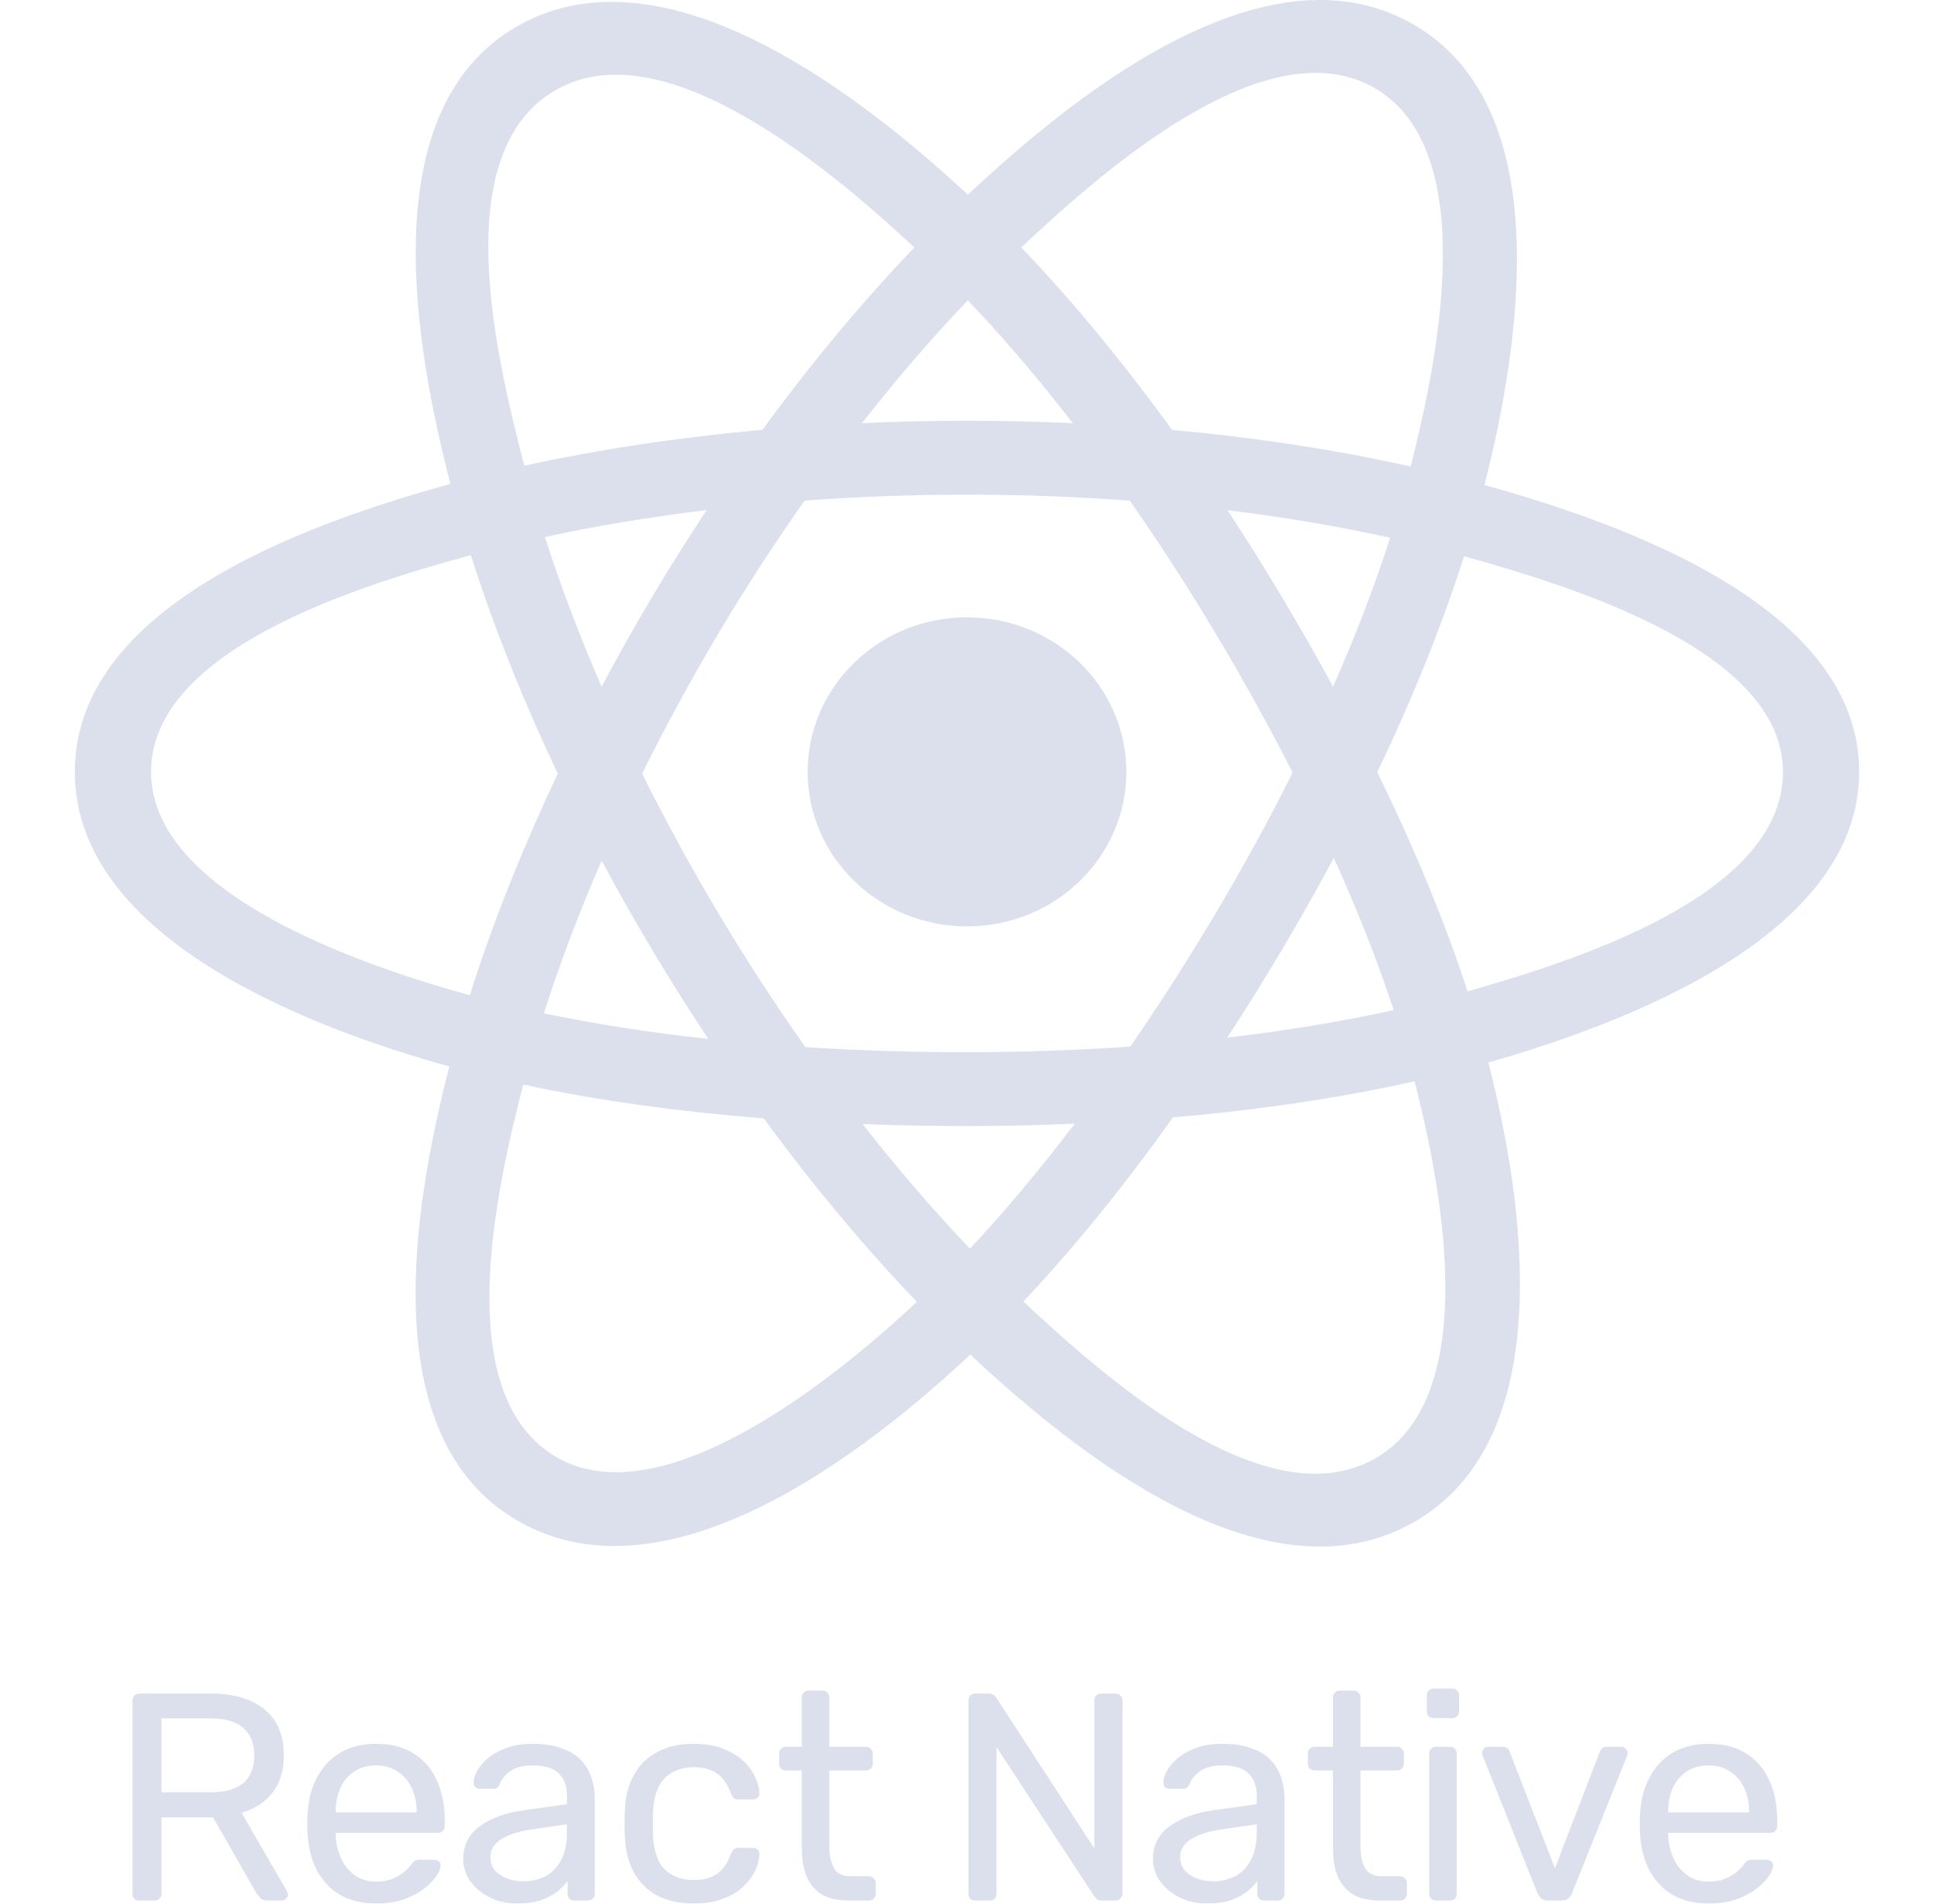
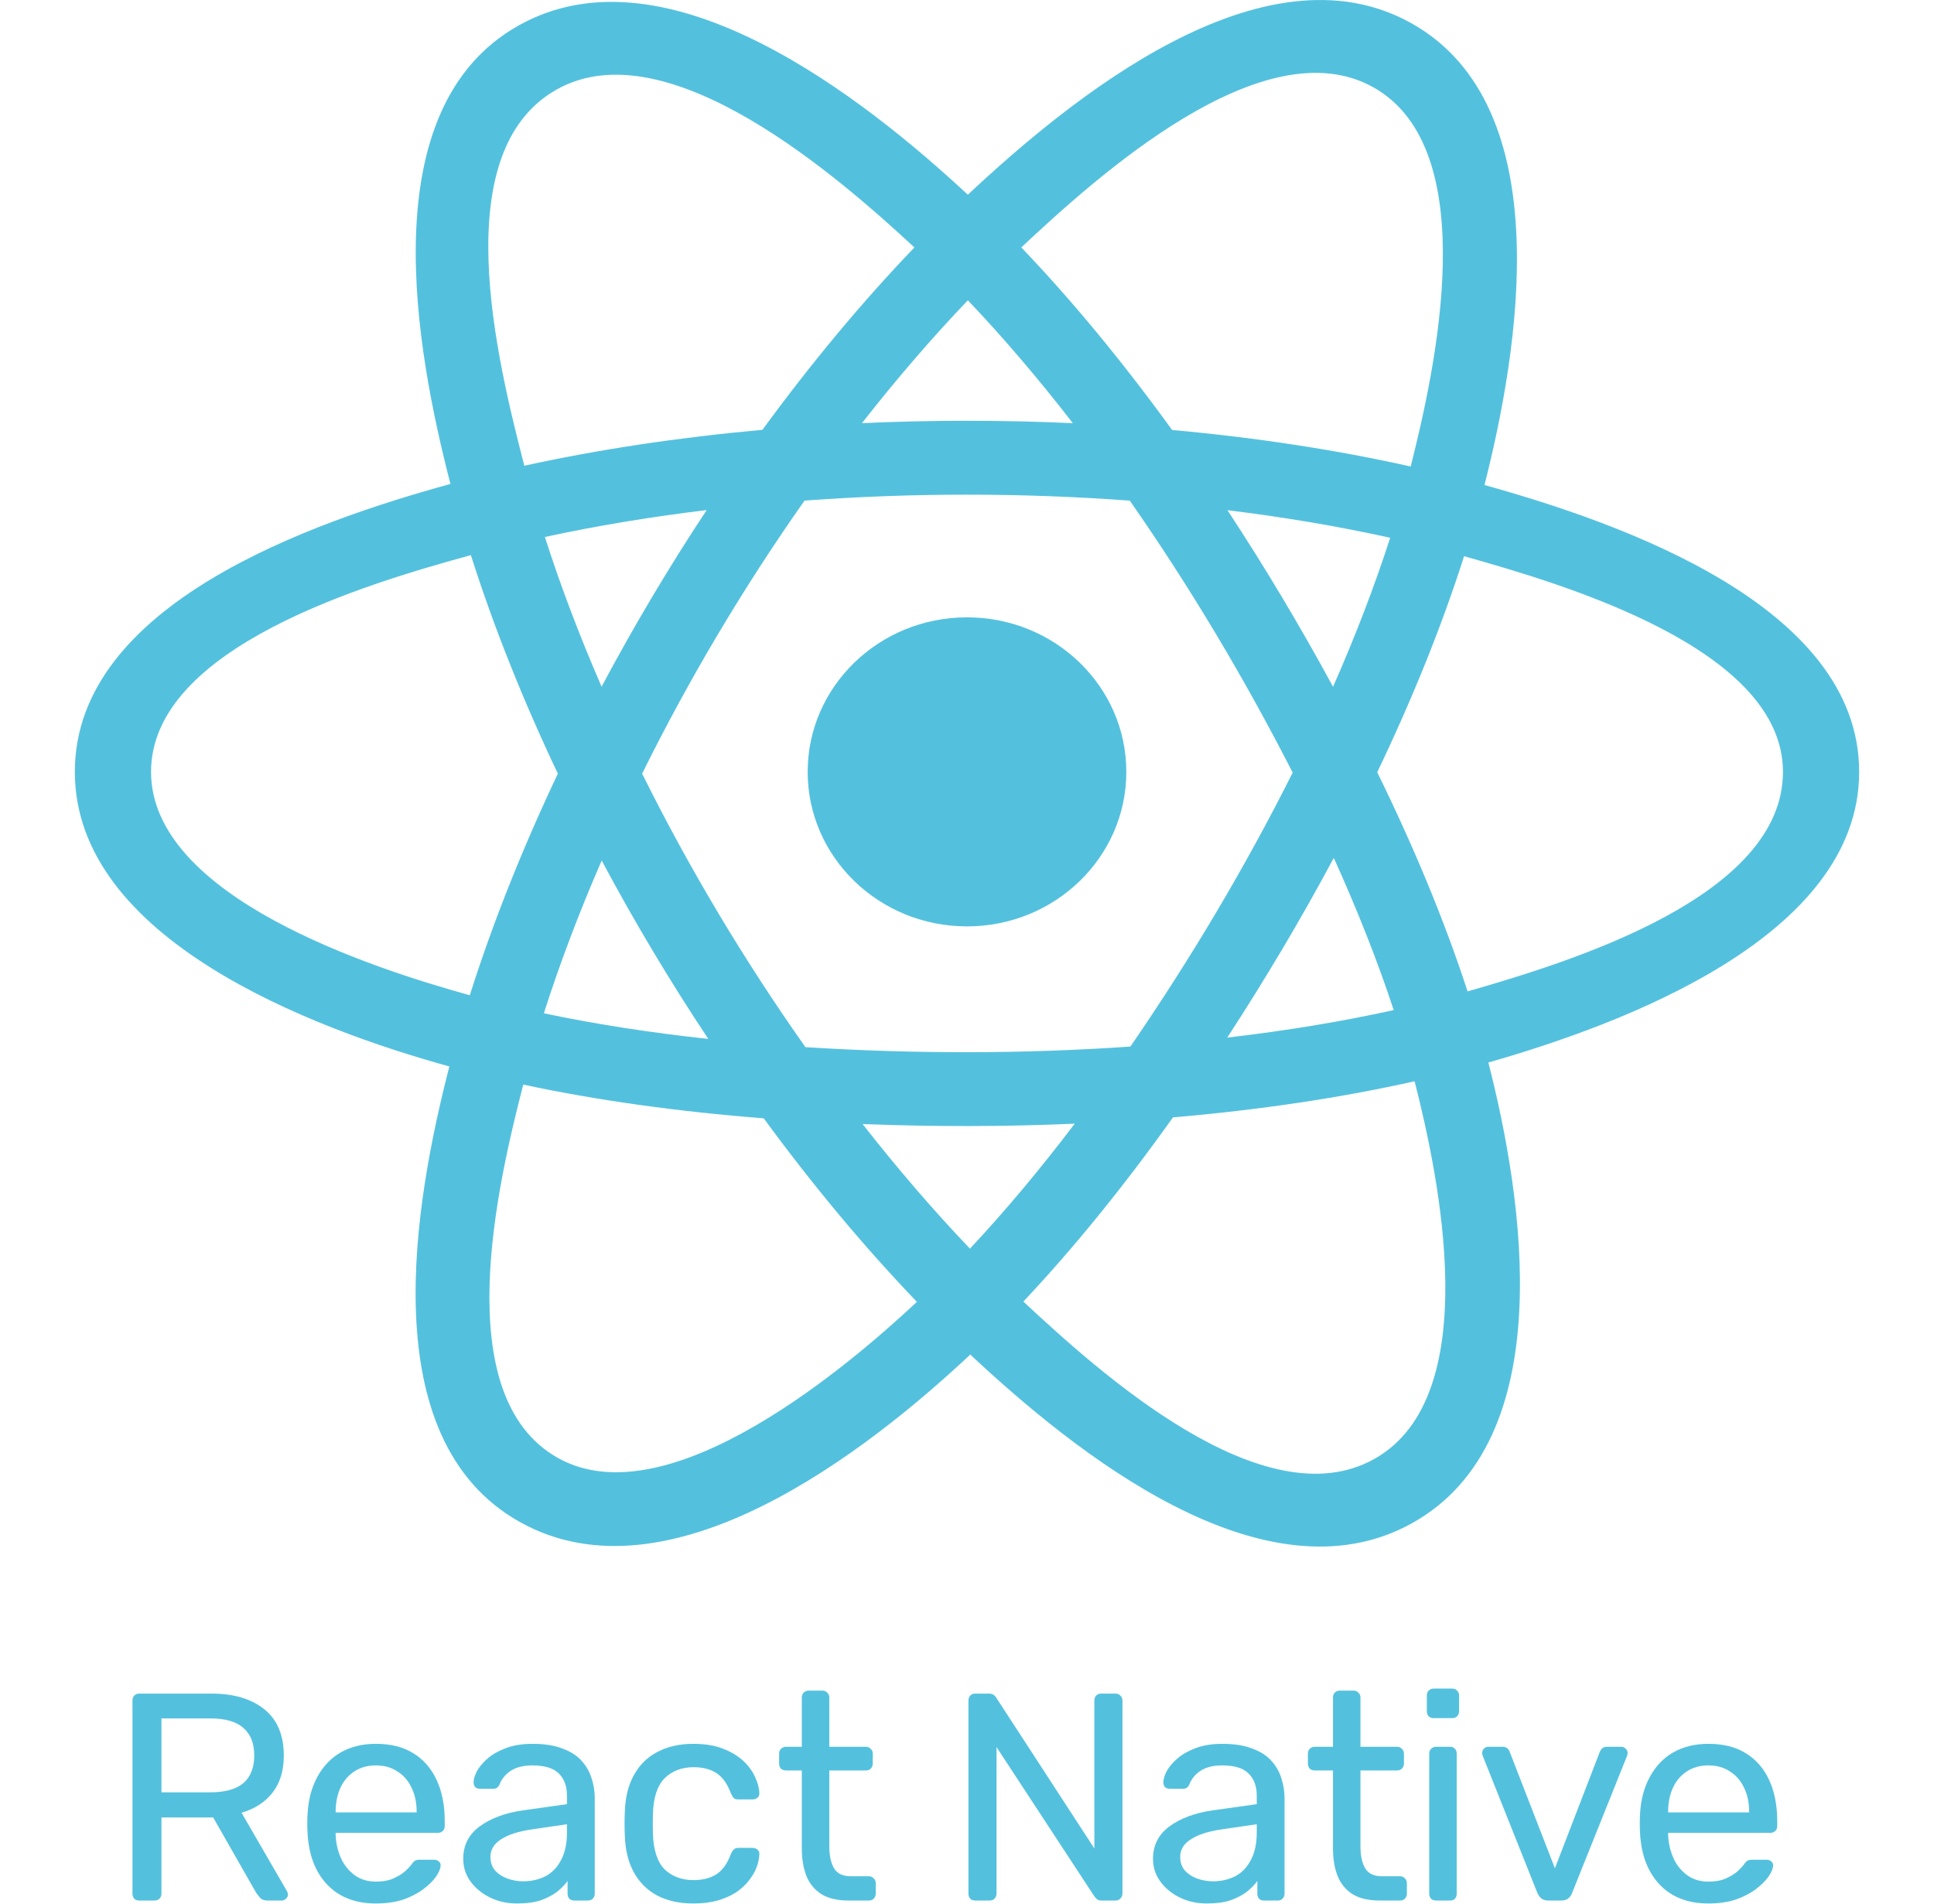
<svg xmlns="http://www.w3.org/2000/svg" width="63" height="62" viewBox="0 0 63 62" fill="none">
-   <path d="M36.69 25.141C36.69 22.362 34.367 20.108 31.5 20.108C28.634 20.108 26.31 22.362 26.31 25.141C26.31 27.92 28.634 30.174 31.5 30.174C34.367 30.174 36.69 27.92 36.69 25.141Z" fill="#DCDFEC" />
-   <path fill-rule="evenodd" clip-rule="evenodd" d="M48.357 15.798C49.453 11.479 50.831 3.471 45.974 0.756C41.14 -1.947 34.849 3.233 31.527 6.342C28.215 3.264 21.747 -1.894 16.894 0.83C12.062 3.542 13.552 11.417 14.673 15.763C10.165 17.004 2.438 19.678 2.438 25.141C2.438 30.588 10.157 33.497 14.638 34.737C13.513 39.107 12.098 46.87 16.936 49.576C21.807 52.299 28.255 47.264 31.607 44.121C34.95 47.249 41.181 52.316 46.016 49.603C50.867 46.88 49.603 38.979 48.483 34.608C52.827 33.366 60.562 30.52 60.562 25.141C60.562 19.73 52.794 17.035 48.357 15.798ZM47.806 32.292C47.071 30.034 46.078 27.633 44.863 25.153C46.023 22.731 46.977 20.361 47.692 18.117C50.944 19.032 58.08 21.121 58.08 25.141C58.08 29.198 51.233 31.308 47.806 32.292ZM44.772 47.519C41.164 49.544 35.805 44.697 33.336 42.394C34.974 40.657 36.611 38.638 38.209 36.396C41.019 36.154 43.673 35.759 46.081 35.219C46.87 38.311 48.395 45.485 44.772 47.519ZM18.177 47.49C14.569 45.473 16.218 38.546 17.045 35.327C19.426 35.838 22.062 36.205 24.878 36.426C26.486 38.621 28.171 40.637 29.868 42.404C27.771 44.37 21.802 49.517 18.177 47.49ZM4.92 25.141C4.92 21.068 12.013 18.994 15.339 18.082C16.067 20.376 17.021 22.774 18.172 25.199C17.006 27.661 16.038 30.097 15.304 32.418C12.132 31.538 4.92 29.216 4.92 25.141ZM18.138 2.913C21.761 0.88 27.382 5.832 29.787 8.06C28.099 9.818 26.43 11.82 24.836 14.001C22.102 14.247 19.485 14.642 17.079 15.17C16.177 11.665 14.52 4.944 18.138 2.913ZM39.985 16.618C41.84 16.845 43.616 17.147 45.285 17.516C44.784 19.073 44.16 20.701 43.424 22.369C42.358 20.408 41.214 18.487 39.985 16.618ZM31.528 9.781C32.673 10.984 33.82 12.327 34.948 13.784C32.66 13.679 30.367 13.679 28.078 13.783C29.208 12.339 30.364 10.998 31.528 9.781ZM19.597 22.367C18.874 20.704 18.255 19.07 17.75 17.491C19.408 17.131 21.177 16.837 23.02 16.614C21.787 18.478 20.644 20.399 19.597 22.367ZM23.073 33.84C21.169 33.634 19.374 33.355 17.716 33.005C18.229 31.398 18.861 29.728 19.6 28.029C20.662 30.018 21.821 31.958 23.073 33.84ZM31.596 40.671C30.42 39.44 29.246 38.078 28.099 36.613C30.401 36.701 32.707 36.701 35.009 36.601C33.877 38.093 32.734 39.457 31.596 40.671ZM43.448 27.943C44.225 29.66 44.88 31.321 45.4 32.901C43.715 33.273 41.895 33.574 39.978 33.797C41.217 31.893 42.379 29.941 43.448 27.943ZM36.823 34.089C33.302 34.332 29.759 34.33 26.237 34.108C24.236 31.274 22.455 28.293 20.917 25.199C22.447 22.11 24.216 19.136 26.207 16.306C29.732 16.047 33.278 16.047 36.803 16.307C38.777 19.137 40.543 22.104 42.109 25.165C40.562 28.251 38.784 31.232 36.823 34.089ZM44.734 2.842C48.357 4.868 46.744 12.065 45.953 15.195C43.541 14.655 40.923 14.254 38.181 14.005C36.584 11.8 34.929 9.794 33.268 8.059C35.703 5.782 41.145 0.835 44.734 2.842Z" fill="#DCDFEC" />
-   <path d="M4.537 61.904C4.466 61.904 4.412 61.885 4.373 61.846C4.335 61.801 4.315 61.746 4.315 61.682V55.395C4.315 55.324 4.335 55.27 4.373 55.231C4.412 55.186 4.466 55.164 4.537 55.164H6.886C7.612 55.164 8.186 55.334 8.61 55.674C9.034 56.014 9.245 56.518 9.245 57.186C9.245 57.68 9.12 58.084 8.87 58.399C8.626 58.707 8.292 58.922 7.868 59.044L9.351 61.605C9.371 61.644 9.38 61.679 9.38 61.711C9.38 61.763 9.358 61.807 9.313 61.846C9.274 61.885 9.229 61.904 9.178 61.904H8.716C8.607 61.904 8.526 61.875 8.475 61.817C8.424 61.759 8.379 61.702 8.34 61.644L6.944 59.198H5.259V61.682C5.259 61.746 5.237 61.801 5.192 61.846C5.153 61.885 5.099 61.904 5.028 61.904H4.537ZM5.259 58.38H6.848C7.329 58.38 7.689 58.28 7.926 58.081C8.164 57.876 8.282 57.574 8.282 57.176C8.282 56.785 8.164 56.486 7.926 56.281C7.695 56.075 7.336 55.972 6.848 55.972H5.259V58.38Z" fill="#DCDFEC" />
-   <path d="M12.244 62C11.583 62 11.056 61.798 10.665 61.393C10.273 60.983 10.058 60.424 10.02 59.718C10.013 59.635 10.01 59.529 10.01 59.4C10.01 59.266 10.013 59.156 10.02 59.073C10.045 58.617 10.151 58.219 10.337 57.879C10.524 57.532 10.777 57.266 11.098 57.08C11.425 56.894 11.807 56.8 12.244 56.8C12.732 56.8 13.139 56.903 13.467 57.109C13.8 57.314 14.054 57.606 14.227 57.985C14.401 58.364 14.487 58.806 14.487 59.314V59.477C14.487 59.548 14.465 59.602 14.42 59.641C14.381 59.679 14.33 59.699 14.266 59.699H10.934C10.934 59.705 10.934 59.718 10.934 59.737C10.934 59.757 10.934 59.773 10.934 59.785C10.947 60.049 11.005 60.296 11.108 60.527C11.21 60.752 11.358 60.934 11.551 61.076C11.743 61.217 11.974 61.288 12.244 61.288C12.475 61.288 12.668 61.252 12.822 61.182C12.976 61.111 13.101 61.034 13.197 60.95C13.293 60.861 13.357 60.793 13.39 60.748C13.447 60.665 13.492 60.617 13.524 60.604C13.556 60.585 13.608 60.575 13.678 60.575H14.141C14.205 60.575 14.256 60.594 14.295 60.633C14.34 60.665 14.359 60.713 14.352 60.777C14.346 60.873 14.295 60.992 14.198 61.133C14.102 61.268 13.964 61.403 13.784 61.538C13.605 61.673 13.386 61.785 13.13 61.875C12.873 61.958 12.578 62 12.244 62ZM10.934 59.034H13.573V59.005C13.573 58.717 13.518 58.46 13.409 58.235C13.306 58.011 13.155 57.834 12.956 57.706C12.757 57.571 12.52 57.503 12.244 57.503C11.968 57.503 11.73 57.571 11.531 57.706C11.339 57.834 11.191 58.011 11.088 58.235C10.986 58.46 10.934 58.717 10.934 59.005V59.034Z" fill="#DCDFEC" />
-   <path d="M16.842 62C16.521 62 16.229 61.936 15.966 61.807C15.703 61.679 15.491 61.506 15.331 61.288C15.17 61.069 15.09 60.822 15.09 60.546C15.09 60.103 15.27 59.75 15.629 59.487C15.988 59.224 16.457 59.05 17.035 58.967L18.469 58.765V58.486C18.469 58.177 18.38 57.937 18.2 57.763C18.026 57.59 17.741 57.503 17.343 57.503C17.054 57.503 16.82 57.561 16.64 57.677C16.467 57.792 16.345 57.94 16.274 58.12C16.236 58.216 16.168 58.264 16.072 58.264H15.639C15.568 58.264 15.513 58.245 15.475 58.206C15.443 58.161 15.427 58.11 15.427 58.052C15.427 57.956 15.462 57.837 15.533 57.696C15.61 57.555 15.725 57.417 15.879 57.282C16.033 57.147 16.229 57.035 16.467 56.945C16.711 56.849 17.006 56.8 17.352 56.8C17.738 56.8 18.062 56.852 18.325 56.955C18.588 57.051 18.794 57.182 18.941 57.349C19.095 57.516 19.204 57.706 19.269 57.917C19.339 58.129 19.375 58.344 19.375 58.563V61.682C19.375 61.746 19.352 61.801 19.307 61.846C19.269 61.885 19.217 61.904 19.153 61.904H18.71C18.64 61.904 18.585 61.885 18.546 61.846C18.508 61.801 18.489 61.746 18.489 61.682V61.268C18.405 61.384 18.293 61.499 18.152 61.615C18.01 61.724 17.834 61.817 17.622 61.894C17.41 61.965 17.15 62 16.842 62ZM17.044 61.278C17.308 61.278 17.548 61.223 17.767 61.114C17.985 60.999 18.155 60.822 18.277 60.585C18.405 60.347 18.469 60.049 18.469 59.689V59.419L17.352 59.583C16.897 59.647 16.553 59.757 16.322 59.911C16.091 60.058 15.976 60.248 15.976 60.479C15.976 60.658 16.027 60.809 16.13 60.931C16.239 61.047 16.374 61.133 16.534 61.191C16.701 61.249 16.871 61.278 17.044 61.278Z" fill="#DCDFEC" />
-   <path d="M22.588 62C22.132 62 21.738 61.913 21.404 61.74C21.076 61.56 20.823 61.307 20.643 60.979C20.463 60.646 20.367 60.248 20.354 59.785C20.348 59.689 20.345 59.561 20.345 59.4C20.345 59.24 20.348 59.111 20.354 59.015C20.367 58.553 20.463 58.158 20.643 57.831C20.823 57.497 21.076 57.243 21.404 57.07C21.738 56.89 22.132 56.8 22.588 56.8C22.96 56.8 23.278 56.852 23.541 56.955C23.811 57.057 24.032 57.189 24.206 57.349C24.379 57.51 24.507 57.683 24.591 57.869C24.681 58.056 24.729 58.232 24.735 58.399C24.742 58.463 24.723 58.514 24.677 58.553C24.633 58.592 24.578 58.611 24.514 58.611H24.052C23.988 58.611 23.939 58.598 23.907 58.572C23.875 58.54 23.843 58.489 23.811 58.418C23.695 58.104 23.538 57.882 23.339 57.754C23.14 57.625 22.893 57.561 22.598 57.561C22.213 57.561 21.898 57.68 21.654 57.917C21.417 58.155 21.288 58.537 21.269 59.063C21.263 59.294 21.263 59.519 21.269 59.737C21.288 60.27 21.417 60.655 21.654 60.893C21.898 61.124 22.213 61.239 22.598 61.239C22.893 61.239 23.14 61.175 23.339 61.047C23.538 60.918 23.695 60.697 23.811 60.382C23.843 60.312 23.875 60.264 23.907 60.238C23.939 60.206 23.988 60.19 24.052 60.19H24.514C24.578 60.19 24.633 60.209 24.677 60.248C24.723 60.286 24.742 60.337 24.735 60.402C24.729 60.536 24.7 60.675 24.649 60.816C24.597 60.957 24.514 61.101 24.398 61.249C24.289 61.39 24.151 61.519 23.984 61.634C23.817 61.743 23.615 61.833 23.378 61.904C23.147 61.968 22.883 62 22.588 62Z" fill="#DCDFEC" />
-   <path d="M27.641 61.904C27.281 61.904 26.989 61.836 26.765 61.702C26.54 61.56 26.376 61.364 26.274 61.114C26.171 60.857 26.119 60.556 26.119 60.209V57.667H25.602C25.537 57.667 25.483 57.648 25.438 57.609C25.399 57.564 25.38 57.51 25.38 57.446V57.118C25.38 57.054 25.399 57.003 25.438 56.964C25.483 56.919 25.537 56.897 25.602 56.897H26.119V55.289C26.119 55.225 26.139 55.173 26.177 55.135C26.222 55.09 26.277 55.067 26.341 55.067H26.794C26.858 55.067 26.909 55.09 26.948 55.135C26.992 55.173 27.015 55.225 27.015 55.289V56.897H28.209C28.273 56.897 28.325 56.919 28.363 56.964C28.408 57.003 28.43 57.054 28.43 57.118V57.446C28.43 57.51 28.408 57.564 28.363 57.609C28.325 57.648 28.273 57.667 28.209 57.667H27.015V60.142C27.015 60.443 27.066 60.681 27.169 60.854C27.272 61.028 27.455 61.114 27.718 61.114H28.305C28.369 61.114 28.421 61.137 28.459 61.182C28.504 61.22 28.527 61.271 28.527 61.336V61.682C28.527 61.746 28.504 61.801 28.459 61.846C28.421 61.885 28.369 61.904 28.305 61.904H27.641Z" fill="#DCDFEC" />
-   <path d="M31.769 61.904C31.698 61.904 31.644 61.885 31.605 61.846C31.567 61.801 31.548 61.746 31.548 61.682V55.395C31.548 55.324 31.567 55.27 31.605 55.231C31.644 55.186 31.698 55.164 31.769 55.164H32.212C32.289 55.164 32.347 55.183 32.385 55.221C32.424 55.254 32.446 55.279 32.453 55.298L35.649 60.209V55.395C35.649 55.324 35.669 55.27 35.707 55.231C35.746 55.186 35.8 55.164 35.871 55.164H36.333C36.404 55.164 36.458 55.186 36.497 55.231C36.542 55.27 36.564 55.324 36.564 55.395V61.673C36.564 61.737 36.542 61.791 36.497 61.836C36.458 61.881 36.407 61.904 36.343 61.904H35.88C35.81 61.904 35.755 61.885 35.717 61.846C35.685 61.807 35.662 61.782 35.649 61.769L32.462 56.907V61.682C32.462 61.746 32.44 61.801 32.395 61.846C32.356 61.885 32.302 61.904 32.231 61.904H31.769Z" fill="#DCDFEC" />
-   <path d="M39.312 62C38.99 62 38.698 61.936 38.435 61.807C38.172 61.679 37.96 61.506 37.8 61.288C37.639 61.069 37.559 60.822 37.559 60.546C37.559 60.103 37.739 59.75 38.098 59.487C38.458 59.224 38.926 59.05 39.504 58.967L40.939 58.765V58.486C40.939 58.177 40.849 57.937 40.669 57.763C40.496 57.59 40.21 57.503 39.812 57.503C39.523 57.503 39.289 57.561 39.109 57.677C38.936 57.792 38.814 57.94 38.743 58.12C38.705 58.216 38.638 58.264 38.541 58.264H38.108C38.037 58.264 37.983 58.245 37.944 58.206C37.912 58.161 37.896 58.11 37.896 58.052C37.896 57.956 37.931 57.837 38.002 57.696C38.079 57.555 38.194 57.417 38.349 57.282C38.503 57.147 38.698 57.035 38.936 56.945C39.18 56.849 39.475 56.8 39.822 56.8C40.207 56.8 40.531 56.852 40.794 56.955C41.057 57.051 41.263 57.182 41.41 57.349C41.565 57.516 41.674 57.706 41.738 57.917C41.809 58.129 41.844 58.344 41.844 58.563V61.682C41.844 61.746 41.821 61.801 41.776 61.846C41.738 61.885 41.687 61.904 41.622 61.904H41.179C41.109 61.904 41.054 61.885 41.016 61.846C40.977 61.801 40.958 61.746 40.958 61.682V61.268C40.874 61.384 40.762 61.499 40.621 61.615C40.48 61.724 40.303 61.817 40.091 61.894C39.88 61.965 39.62 62 39.312 62ZM39.514 61.278C39.777 61.278 40.018 61.223 40.236 61.114C40.454 60.999 40.624 60.822 40.746 60.585C40.874 60.347 40.939 60.049 40.939 59.689V59.419L39.822 59.583C39.366 59.647 39.023 59.757 38.791 59.911C38.56 60.058 38.445 60.248 38.445 60.479C38.445 60.658 38.496 60.809 38.599 60.931C38.708 61.047 38.843 61.133 39.003 61.191C39.17 61.249 39.34 61.278 39.514 61.278Z" fill="#DCDFEC" />
-   <path d="M44.943 61.904C44.584 61.904 44.291 61.836 44.067 61.702C43.842 61.56 43.678 61.364 43.576 61.114C43.473 60.857 43.422 60.556 43.422 60.209V57.667H42.827C42.763 57.667 42.708 57.648 42.663 57.609C42.625 57.564 42.605 57.51 42.605 57.446V57.118C42.605 57.054 42.625 57.003 42.663 56.964C42.708 56.919 42.763 56.897 42.827 56.897H43.422V55.289C43.422 55.225 43.441 55.173 43.479 55.135C43.524 55.09 43.579 55.067 43.643 55.067H44.096C44.16 55.067 44.211 55.09 44.25 55.135C44.295 55.173 44.317 55.225 44.317 55.289V56.897H45.511C45.575 56.897 45.627 56.919 45.665 56.964C45.71 57.003 45.733 57.054 45.733 57.118V57.446C45.733 57.51 45.71 57.564 45.665 57.609C45.627 57.648 45.575 57.667 45.511 57.667H44.317V60.142C44.317 60.443 44.368 60.681 44.471 60.854C44.574 61.028 44.757 61.114 45.02 61.114H45.607C45.672 61.114 45.723 61.137 45.761 61.182C45.806 61.22 45.829 61.271 45.829 61.336V61.682C45.829 61.746 45.806 61.801 45.761 61.846C45.723 61.885 45.672 61.904 45.607 61.904H44.943Z" fill="#DCDFEC" />
-   <path d="M46.779 61.904C46.714 61.904 46.66 61.885 46.615 61.846C46.576 61.801 46.557 61.746 46.557 61.682V57.118C46.557 57.054 46.576 57.003 46.615 56.964C46.66 56.919 46.714 56.897 46.779 56.897H47.241C47.305 56.897 47.356 56.919 47.395 56.964C47.433 57.003 47.453 57.054 47.453 57.118V61.682C47.453 61.746 47.433 61.801 47.395 61.846C47.356 61.885 47.305 61.904 47.241 61.904H46.779ZM46.701 55.963C46.637 55.963 46.583 55.944 46.538 55.905C46.499 55.86 46.48 55.806 46.48 55.741V55.221C46.48 55.157 46.499 55.106 46.538 55.067C46.583 55.023 46.637 55 46.701 55H47.308C47.372 55 47.424 55.023 47.462 55.067C47.507 55.106 47.529 55.157 47.529 55.221V55.741C47.529 55.806 47.507 55.86 47.462 55.905C47.424 55.944 47.372 55.963 47.308 55.963H46.701Z" fill="#DCDFEC" />
-   <path d="M50.439 61.904C50.343 61.904 50.266 61.881 50.208 61.836C50.157 61.791 50.115 61.734 50.083 61.663L48.302 57.195C48.289 57.163 48.282 57.131 48.282 57.099C48.282 57.041 48.302 56.993 48.34 56.955C48.379 56.916 48.427 56.897 48.484 56.897H48.947C49.017 56.897 49.072 56.916 49.11 56.955C49.149 56.993 49.171 57.028 49.178 57.06L50.651 60.854L52.114 57.06C52.127 57.028 52.15 56.993 52.182 56.955C52.22 56.916 52.275 56.897 52.346 56.897H52.817C52.869 56.897 52.914 56.916 52.952 56.955C52.997 56.993 53.02 57.041 53.02 57.099C53.02 57.131 53.013 57.163 53 57.195L51.209 61.663C51.184 61.734 51.142 61.791 51.084 61.836C51.033 61.881 50.956 61.904 50.853 61.904H50.439Z" fill="#DCDFEC" />
-   <path d="M55.65 62C54.989 62 54.462 61.798 54.071 61.393C53.679 60.983 53.464 60.424 53.425 59.718C53.419 59.635 53.416 59.529 53.416 59.4C53.416 59.266 53.419 59.156 53.425 59.073C53.451 58.617 53.557 58.219 53.743 57.879C53.929 57.532 54.183 57.266 54.504 57.08C54.831 56.894 55.213 56.8 55.65 56.8C56.138 56.8 56.545 56.903 56.873 57.109C57.206 57.314 57.46 57.606 57.633 57.985C57.806 58.364 57.893 58.806 57.893 59.314V59.477C57.893 59.548 57.871 59.602 57.826 59.641C57.787 59.679 57.736 59.699 57.672 59.699H54.34C54.34 59.705 54.34 59.718 54.34 59.737C54.34 59.757 54.34 59.773 54.34 59.785C54.353 60.049 54.411 60.296 54.514 60.527C54.616 60.752 54.764 60.934 54.956 61.076C55.149 61.217 55.38 61.288 55.65 61.288C55.881 61.288 56.073 61.252 56.227 61.182C56.382 61.111 56.507 61.034 56.603 60.95C56.699 60.861 56.763 60.793 56.795 60.748C56.853 60.665 56.898 60.617 56.93 60.604C56.962 60.585 57.014 60.575 57.084 60.575H57.547C57.611 60.575 57.662 60.594 57.701 60.633C57.745 60.665 57.765 60.713 57.758 60.777C57.752 60.873 57.701 60.992 57.604 61.133C57.508 61.268 57.37 61.403 57.19 61.538C57.011 61.673 56.792 61.785 56.535 61.875C56.279 61.958 55.983 62 55.65 62ZM54.34 59.034H56.978V59.005C56.978 58.717 56.924 58.46 56.815 58.235C56.712 58.011 56.561 57.834 56.362 57.706C56.163 57.571 55.926 57.503 55.65 57.503C55.374 57.503 55.136 57.571 54.937 57.706C54.745 57.834 54.597 58.011 54.494 58.235C54.392 58.46 54.34 58.717 54.34 59.005V59.034Z" fill="#DCDFEC" />
+   <path d="M36.69 25.141C36.69 22.362 34.367 20.108 31.5 20.108C28.634 20.108 26.31 22.362 26.31 25.141C26.31 27.92 28.634 30.174 31.5 30.174C34.367 30.174 36.69 27.92 36.69 25.141Z" fill="#53C1DE" />
+   <path fill-rule="evenodd" clip-rule="evenodd" d="M48.357 15.798C49.453 11.479 50.831 3.471 45.974 0.756C41.14 -1.947 34.849 3.233 31.527 6.342C28.215 3.264 21.747 -1.894 16.894 0.83C12.062 3.542 13.552 11.417 14.673 15.763C10.165 17.004 2.438 19.678 2.438 25.141C2.438 30.588 10.157 33.497 14.638 34.737C13.513 39.107 12.098 46.87 16.936 49.576C21.807 52.299 28.255 47.264 31.607 44.121C34.95 47.249 41.181 52.316 46.016 49.603C50.867 46.88 49.603 38.979 48.483 34.608C52.827 33.366 60.562 30.52 60.562 25.141C60.562 19.73 52.794 17.035 48.357 15.798ZM47.806 32.292C47.071 30.034 46.078 27.633 44.863 25.153C46.023 22.731 46.977 20.361 47.692 18.117C50.944 19.032 58.08 21.121 58.08 25.141C58.08 29.198 51.233 31.308 47.806 32.292ZM44.772 47.519C41.164 49.544 35.805 44.697 33.336 42.394C34.974 40.657 36.611 38.638 38.209 36.396C41.019 36.154 43.673 35.759 46.081 35.219C46.87 38.311 48.395 45.485 44.772 47.519ZM18.177 47.49C14.569 45.473 16.218 38.546 17.045 35.327C19.426 35.838 22.062 36.205 24.878 36.426C26.486 38.621 28.171 40.637 29.868 42.404C27.771 44.37 21.802 49.517 18.177 47.49ZM4.92 25.141C4.92 21.068 12.013 18.994 15.339 18.082C16.067 20.376 17.021 22.774 18.172 25.199C17.006 27.661 16.038 30.097 15.304 32.418C12.132 31.538 4.92 29.216 4.92 25.141ZM18.138 2.913C21.761 0.88 27.382 5.832 29.787 8.06C28.099 9.818 26.43 11.82 24.836 14.001C22.102 14.247 19.485 14.642 17.079 15.17C16.177 11.665 14.52 4.944 18.138 2.913ZM39.985 16.618C41.84 16.845 43.616 17.147 45.285 17.516C44.784 19.073 44.16 20.701 43.424 22.369C42.358 20.408 41.214 18.487 39.985 16.618ZM31.528 9.781C32.673 10.984 33.82 12.327 34.948 13.784C32.66 13.679 30.367 13.679 28.078 13.783C29.208 12.339 30.364 10.998 31.528 9.781ZM19.597 22.367C18.874 20.704 18.255 19.07 17.75 17.491C19.408 17.131 21.177 16.837 23.02 16.614C21.787 18.478 20.644 20.399 19.597 22.367ZM23.073 33.84C21.169 33.634 19.374 33.355 17.716 33.005C18.229 31.398 18.861 29.728 19.6 28.029C20.662 30.018 21.821 31.958 23.073 33.84ZM31.596 40.671C30.42 39.44 29.246 38.078 28.099 36.613C30.401 36.701 32.707 36.701 35.009 36.601C33.877 38.093 32.734 39.457 31.596 40.671ZM43.448 27.943C44.225 29.66 44.88 31.321 45.4 32.901C43.715 33.273 41.895 33.574 39.978 33.797C41.217 31.893 42.379 29.941 43.448 27.943ZM36.823 34.089C33.302 34.332 29.759 34.33 26.237 34.108C24.236 31.274 22.455 28.293 20.917 25.199C22.447 22.11 24.216 19.136 26.207 16.306C29.732 16.047 33.278 16.047 36.803 16.307C38.777 19.137 40.543 22.104 42.109 25.165C40.562 28.251 38.784 31.232 36.823 34.089ZM44.734 2.842C48.357 4.868 46.744 12.065 45.953 15.195C43.541 14.655 40.923 14.254 38.181 14.005C36.584 11.8 34.929 9.794 33.268 8.059C35.703 5.782 41.145 0.835 44.734 2.842Z" fill="#53C1DE" />
+   <path d="M4.537 61.904C4.466 61.904 4.412 61.885 4.373 61.846C4.335 61.801 4.315 61.746 4.315 61.682V55.395C4.315 55.324 4.335 55.27 4.373 55.231C4.412 55.186 4.466 55.164 4.537 55.164H6.886C7.612 55.164 8.186 55.334 8.61 55.674C9.033 56.014 9.245 56.518 9.245 57.186C9.245 57.68 9.12 58.084 8.87 58.399C8.626 58.707 8.292 58.922 7.868 59.044L9.351 61.605C9.37 61.644 9.38 61.679 9.38 61.711C9.38 61.763 9.358 61.807 9.313 61.846C9.274 61.885 9.229 61.904 9.178 61.904H8.716C8.607 61.904 8.526 61.875 8.475 61.817C8.424 61.759 8.379 61.702 8.34 61.644L6.944 59.198H5.259V61.682C5.259 61.746 5.237 61.801 5.192 61.846C5.153 61.885 5.099 61.904 5.028 61.904H4.537ZM5.259 58.38H6.848C7.329 58.38 7.689 58.28 7.926 58.081C8.164 57.876 8.282 57.574 8.282 57.176C8.282 56.785 8.164 56.486 7.926 56.281C7.695 56.075 7.336 55.972 6.848 55.972H5.259V58.38Z" fill="#53C1DE" />
+   <path d="M12.244 62C11.583 62 11.056 61.798 10.665 61.393C10.273 60.983 10.058 60.424 10.02 59.718C10.013 59.635 10.01 59.529 10.01 59.4C10.01 59.266 10.013 59.156 10.02 59.073C10.045 58.617 10.151 58.219 10.337 57.879C10.524 57.532 10.777 57.266 11.098 57.08C11.425 56.894 11.807 56.8 12.244 56.8C12.732 56.8 13.139 56.903 13.467 57.109C13.8 57.314 14.054 57.606 14.227 57.985C14.401 58.364 14.487 58.806 14.487 59.314V59.477C14.487 59.548 14.465 59.602 14.42 59.641C14.381 59.679 14.33 59.699 14.266 59.699H10.934C10.934 59.705 10.934 59.718 10.934 59.737C10.934 59.757 10.934 59.773 10.934 59.785C10.947 60.049 11.005 60.296 11.108 60.527C11.21 60.752 11.358 60.934 11.55 61.076C11.743 61.217 11.974 61.288 12.244 61.288C12.475 61.288 12.667 61.252 12.822 61.182C12.976 61.111 13.101 61.034 13.197 60.95C13.293 60.861 13.357 60.793 13.39 60.748C13.447 60.665 13.492 60.617 13.524 60.604C13.556 60.585 13.608 60.575 13.678 60.575H14.141C14.205 60.575 14.256 60.594 14.295 60.633C14.34 60.665 14.359 60.713 14.352 60.777C14.346 60.873 14.295 60.992 14.198 61.133C14.102 61.268 13.964 61.403 13.784 61.538C13.605 61.673 13.386 61.785 13.13 61.875C12.873 61.958 12.578 62 12.244 62ZM10.934 59.034H13.572V59.005C13.572 58.717 13.518 58.46 13.409 58.235C13.306 58.011 13.155 57.834 12.956 57.706C12.757 57.571 12.52 57.503 12.244 57.503C11.968 57.503 11.73 57.571 11.531 57.706C11.339 57.834 11.191 58.011 11.088 58.235C10.986 58.46 10.934 58.717 10.934 59.005V59.034Z" fill="#53C1DE" />
+   <path d="M16.842 62C16.521 62 16.229 61.936 15.966 61.807C15.703 61.679 15.491 61.506 15.33 61.288C15.17 61.069 15.09 60.822 15.09 60.546C15.09 60.103 15.269 59.75 15.629 59.487C15.988 59.224 16.457 59.05 17.035 58.967L18.469 58.765V58.486C18.469 58.177 18.38 57.937 18.2 57.763C18.026 57.59 17.741 57.503 17.343 57.503C17.054 57.503 16.82 57.561 16.64 57.677C16.467 57.792 16.345 57.94 16.274 58.12C16.235 58.216 16.168 58.264 16.072 58.264H15.639C15.568 58.264 15.513 58.245 15.475 58.206C15.443 58.161 15.427 58.11 15.427 58.052C15.427 57.956 15.462 57.837 15.533 57.696C15.61 57.555 15.725 57.417 15.879 57.282C16.033 57.147 16.229 57.035 16.467 56.945C16.71 56.849 17.006 56.8 17.352 56.8C17.738 56.8 18.062 56.852 18.325 56.955C18.588 57.051 18.794 57.182 18.941 57.349C19.095 57.516 19.204 57.706 19.268 57.917C19.339 58.129 19.374 58.344 19.374 58.563V61.682C19.374 61.746 19.352 61.801 19.307 61.846C19.268 61.885 19.217 61.904 19.153 61.904H18.71C18.64 61.904 18.585 61.885 18.546 61.846C18.508 61.801 18.489 61.746 18.489 61.682V61.268C18.405 61.384 18.293 61.499 18.152 61.615C18.01 61.724 17.834 61.817 17.622 61.894C17.41 61.965 17.15 62 16.842 62ZM17.044 61.278C17.308 61.278 17.548 61.223 17.767 61.114C17.985 60.999 18.155 60.822 18.277 60.585C18.405 60.347 18.469 60.049 18.469 59.689V59.419L17.352 59.583C16.897 59.647 16.553 59.757 16.322 59.911C16.091 60.058 15.976 60.248 15.976 60.479C15.976 60.658 16.027 60.809 16.13 60.931C16.239 61.047 16.373 61.133 16.534 61.191C16.701 61.249 16.871 61.278 17.044 61.278Z" fill="#53C1DE" />
+   <path d="M22.588 62C22.132 62 21.738 61.913 21.404 61.74C21.076 61.56 20.823 61.307 20.643 60.979C20.463 60.646 20.367 60.248 20.354 59.785C20.348 59.689 20.345 59.561 20.345 59.4C20.345 59.24 20.348 59.111 20.354 59.015C20.367 58.553 20.463 58.158 20.643 57.831C20.823 57.497 21.076 57.243 21.404 57.07C21.738 56.89 22.132 56.8 22.588 56.8C22.96 56.8 23.278 56.852 23.541 56.955C23.811 57.057 24.032 57.189 24.206 57.349C24.379 57.51 24.507 57.683 24.591 57.869C24.681 58.056 24.729 58.232 24.735 58.399C24.742 58.463 24.722 58.514 24.677 58.553C24.633 58.592 24.578 58.611 24.514 58.611H24.052C23.987 58.611 23.939 58.598 23.907 58.572C23.875 58.54 23.843 58.489 23.811 58.418C23.695 58.104 23.538 57.882 23.339 57.754C23.14 57.625 22.893 57.561 22.598 57.561C22.212 57.561 21.898 57.68 21.654 57.917C21.417 58.155 21.288 58.537 21.269 59.063C21.262 59.294 21.262 59.519 21.269 59.737C21.288 60.27 21.417 60.655 21.654 60.893C21.898 61.124 22.212 61.239 22.598 61.239C22.893 61.239 23.14 61.175 23.339 61.047C23.538 60.918 23.695 60.697 23.811 60.382C23.843 60.312 23.875 60.264 23.907 60.238C23.939 60.206 23.987 60.19 24.052 60.19H24.514C24.578 60.19 24.633 60.209 24.677 60.248C24.722 60.286 24.742 60.337 24.735 60.402C24.729 60.536 24.7 60.675 24.649 60.816C24.597 60.957 24.514 61.101 24.398 61.249C24.289 61.39 24.151 61.519 23.984 61.634C23.817 61.743 23.615 61.833 23.378 61.904C23.146 61.968 22.883 62 22.588 62Z" fill="#53C1DE" />
+   <path d="M27.641 61.904C27.281 61.904 26.989 61.836 26.765 61.702C26.54 61.56 26.376 61.364 26.273 61.114C26.171 60.857 26.119 60.556 26.119 60.209V57.667H25.602C25.537 57.667 25.483 57.648 25.438 57.609C25.399 57.564 25.38 57.51 25.38 57.446V57.118C25.38 57.054 25.399 57.003 25.438 56.964C25.483 56.919 25.537 56.897 25.602 56.897H26.119V55.289C26.119 55.225 26.139 55.173 26.177 55.135C26.222 55.09 26.277 55.067 26.341 55.067H26.793C26.858 55.067 26.909 55.09 26.948 55.135C26.992 55.173 27.015 55.225 27.015 55.289V56.897H28.209C28.273 56.897 28.324 56.919 28.363 56.964C28.408 57.003 28.43 57.054 28.43 57.118V57.446C28.43 57.51 28.408 57.564 28.363 57.609C28.324 57.648 28.273 57.667 28.209 57.667H27.015V60.142C27.015 60.443 27.066 60.681 27.169 60.854C27.272 61.028 27.455 61.114 27.718 61.114H28.305C28.369 61.114 28.421 61.137 28.459 61.182C28.504 61.22 28.527 61.271 28.527 61.336V61.682C28.527 61.746 28.504 61.801 28.459 61.846C28.421 61.885 28.369 61.904 28.305 61.904H27.641Z" fill="#53C1DE" />
+   <path d="M31.769 61.904C31.698 61.904 31.644 61.885 31.605 61.846C31.567 61.801 31.547 61.746 31.547 61.682V55.395C31.547 55.324 31.567 55.27 31.605 55.231C31.644 55.186 31.698 55.164 31.769 55.164H32.212C32.289 55.164 32.347 55.183 32.385 55.221C32.424 55.254 32.446 55.279 32.453 55.298L35.649 60.209V55.395C35.649 55.324 35.669 55.27 35.707 55.231C35.746 55.186 35.8 55.164 35.871 55.164H36.333C36.404 55.164 36.458 55.186 36.497 55.231C36.541 55.27 36.564 55.324 36.564 55.395V61.673C36.564 61.737 36.541 61.791 36.497 61.836C36.458 61.881 36.407 61.904 36.343 61.904H35.88C35.81 61.904 35.755 61.885 35.717 61.846C35.685 61.807 35.662 61.782 35.649 61.769L32.462 56.907V61.682C32.462 61.746 32.44 61.801 32.395 61.846C32.356 61.885 32.302 61.904 32.231 61.904H31.769Z" fill="#53C1DE" />
+   <path d="M39.311 62C38.99 62 38.698 61.936 38.435 61.807C38.172 61.679 37.96 61.506 37.8 61.288C37.639 61.069 37.559 60.822 37.559 60.546C37.559 60.103 37.739 59.75 38.098 59.487C38.458 59.224 38.926 59.05 39.504 58.967L40.939 58.765V58.486C40.939 58.177 40.849 57.937 40.669 57.763C40.496 57.59 40.21 57.503 39.812 57.503C39.523 57.503 39.289 57.561 39.109 57.677C38.936 57.792 38.814 57.94 38.743 58.12C38.705 58.216 38.637 58.264 38.541 58.264H38.108C38.037 58.264 37.983 58.245 37.944 58.206C37.912 58.161 37.896 58.11 37.896 58.052C37.896 57.956 37.931 57.837 38.002 57.696C38.079 57.555 38.194 57.417 38.349 57.282C38.503 57.147 38.698 57.035 38.936 56.945C39.18 56.849 39.475 56.8 39.822 56.8C40.207 56.8 40.531 56.852 40.794 56.955C41.057 57.051 41.263 57.182 41.41 57.349C41.565 57.516 41.674 57.706 41.738 57.917C41.808 58.129 41.844 58.344 41.844 58.563V61.682C41.844 61.746 41.821 61.801 41.776 61.846C41.738 61.885 41.687 61.904 41.622 61.904H41.179C41.109 61.904 41.054 61.885 41.016 61.846C40.977 61.801 40.958 61.746 40.958 61.682V61.268C40.874 61.384 40.762 61.499 40.621 61.615C40.48 61.724 40.303 61.817 40.091 61.894C39.88 61.965 39.62 62 39.311 62ZM39.514 61.278C39.777 61.278 40.017 61.223 40.236 61.114C40.454 60.999 40.624 60.822 40.746 60.585C40.874 60.347 40.939 60.049 40.939 59.689V59.419L39.822 59.583C39.366 59.647 39.023 59.757 38.791 59.911C38.56 60.058 38.445 60.248 38.445 60.479C38.445 60.658 38.496 60.809 38.599 60.931C38.708 61.047 38.843 61.133 39.003 61.191C39.17 61.249 39.34 61.278 39.514 61.278Z" fill="#53C1DE" />
+   <path d="M44.943 61.904C44.584 61.904 44.291 61.836 44.067 61.702C43.842 61.56 43.678 61.364 43.576 61.114C43.473 60.857 43.422 60.556 43.422 60.209V57.667H42.827C42.763 57.667 42.708 57.648 42.663 57.609C42.624 57.564 42.605 57.51 42.605 57.446V57.118C42.605 57.054 42.624 57.003 42.663 56.964C42.708 56.919 42.763 56.897 42.827 56.897H43.422V55.289C43.422 55.225 43.441 55.173 43.479 55.135C43.524 55.09 43.579 55.067 43.643 55.067H44.096C44.16 55.067 44.211 55.09 44.25 55.135C44.295 55.173 44.317 55.225 44.317 55.289V56.897H45.511C45.575 56.897 45.627 56.919 45.665 56.964C45.71 57.003 45.733 57.054 45.733 57.118V57.446C45.733 57.51 45.71 57.564 45.665 57.609C45.627 57.648 45.575 57.667 45.511 57.667H44.317V60.142C44.317 60.443 44.368 60.681 44.471 60.854C44.574 61.028 44.757 61.114 45.02 61.114H45.607C45.672 61.114 45.723 61.137 45.761 61.182C45.806 61.22 45.829 61.271 45.829 61.336V61.682C45.829 61.746 45.806 61.801 45.761 61.846C45.723 61.885 45.672 61.904 45.607 61.904H44.943Z" fill="#53C1DE" />
+   <path d="M46.778 61.904C46.714 61.904 46.66 61.885 46.615 61.846C46.576 61.801 46.557 61.746 46.557 61.682V57.118C46.557 57.054 46.576 57.003 46.615 56.964C46.66 56.919 46.714 56.897 46.778 56.897H47.241C47.305 56.897 47.356 56.919 47.395 56.964C47.433 57.003 47.452 57.054 47.452 57.118V61.682C47.452 61.746 47.433 61.801 47.395 61.846C47.356 61.885 47.305 61.904 47.241 61.904H46.778ZM46.701 55.963C46.637 55.963 46.583 55.944 46.538 55.905C46.499 55.86 46.48 55.806 46.48 55.741V55.221C46.48 55.157 46.499 55.106 46.538 55.067C46.583 55.023 46.637 55 46.701 55H47.308C47.372 55 47.423 55.023 47.462 55.067C47.507 55.106 47.529 55.157 47.529 55.221V55.741C47.529 55.806 47.507 55.86 47.462 55.905C47.423 55.944 47.372 55.963 47.308 55.963H46.701Z" fill="#53C1DE" />
+   <path d="M50.439 61.904C50.343 61.904 50.266 61.881 50.208 61.836C50.157 61.791 50.115 61.734 50.083 61.663L48.301 57.195C48.289 57.163 48.282 57.131 48.282 57.099C48.282 57.041 48.301 56.993 48.34 56.955C48.379 56.916 48.427 56.897 48.484 56.897H48.947C49.017 56.897 49.072 56.916 49.11 56.955C49.149 56.993 49.171 57.028 49.178 57.06L50.651 60.854L52.114 57.06C52.127 57.028 52.15 56.993 52.182 56.955C52.22 56.916 52.275 56.897 52.346 56.897H52.817C52.869 56.897 52.914 56.916 52.952 56.955C52.997 56.993 53.02 57.041 53.02 57.099C53.02 57.131 53.013 57.163 53 57.195L51.209 61.663C51.184 61.734 51.142 61.791 51.084 61.836C51.033 61.881 50.956 61.904 50.853 61.904H50.439Z" fill="#53C1DE" />
+   <path d="M55.65 62C54.989 62 54.462 61.798 54.071 61.393C53.679 60.983 53.464 60.424 53.425 59.718C53.419 59.635 53.416 59.529 53.416 59.4C53.416 59.266 53.419 59.156 53.425 59.073C53.451 58.617 53.557 58.219 53.743 57.879C53.929 57.532 54.183 57.266 54.504 57.08C54.831 56.894 55.213 56.8 55.65 56.8C56.138 56.8 56.545 56.903 56.873 57.109C57.206 57.314 57.46 57.606 57.633 57.985C57.806 58.364 57.893 58.806 57.893 59.314V59.477C57.893 59.548 57.871 59.602 57.826 59.641C57.787 59.679 57.736 59.699 57.672 59.699H54.34C54.34 59.705 54.34 59.718 54.34 59.737C54.34 59.757 54.34 59.773 54.34 59.785C54.353 60.049 54.411 60.296 54.514 60.527C54.616 60.752 54.764 60.934 54.956 61.076C55.149 61.217 55.38 61.288 55.65 61.288C55.881 61.288 56.073 61.252 56.227 61.182C56.381 61.111 56.507 61.034 56.603 60.95C56.699 60.861 56.763 60.793 56.795 60.748C56.853 60.665 56.898 60.617 56.93 60.604C56.962 60.585 57.014 60.575 57.084 60.575H57.547C57.611 60.575 57.662 60.594 57.701 60.633C57.745 60.665 57.765 60.713 57.758 60.777C57.752 60.873 57.701 60.992 57.604 61.133C57.508 61.268 57.37 61.403 57.19 61.538C57.011 61.673 56.792 61.785 56.535 61.875C56.279 61.958 55.983 62 55.65 62ZM54.34 59.034H56.978V59.005C56.978 58.717 56.924 58.46 56.815 58.235C56.712 58.011 56.561 57.834 56.362 57.706C56.163 57.571 55.926 57.503 55.65 57.503C55.374 57.503 55.136 57.571 54.937 57.706C54.745 57.834 54.597 58.011 54.494 58.235C54.392 58.46 54.34 58.717 54.34 59.005V59.034Z" fill="#53C1DE" />
</svg>
